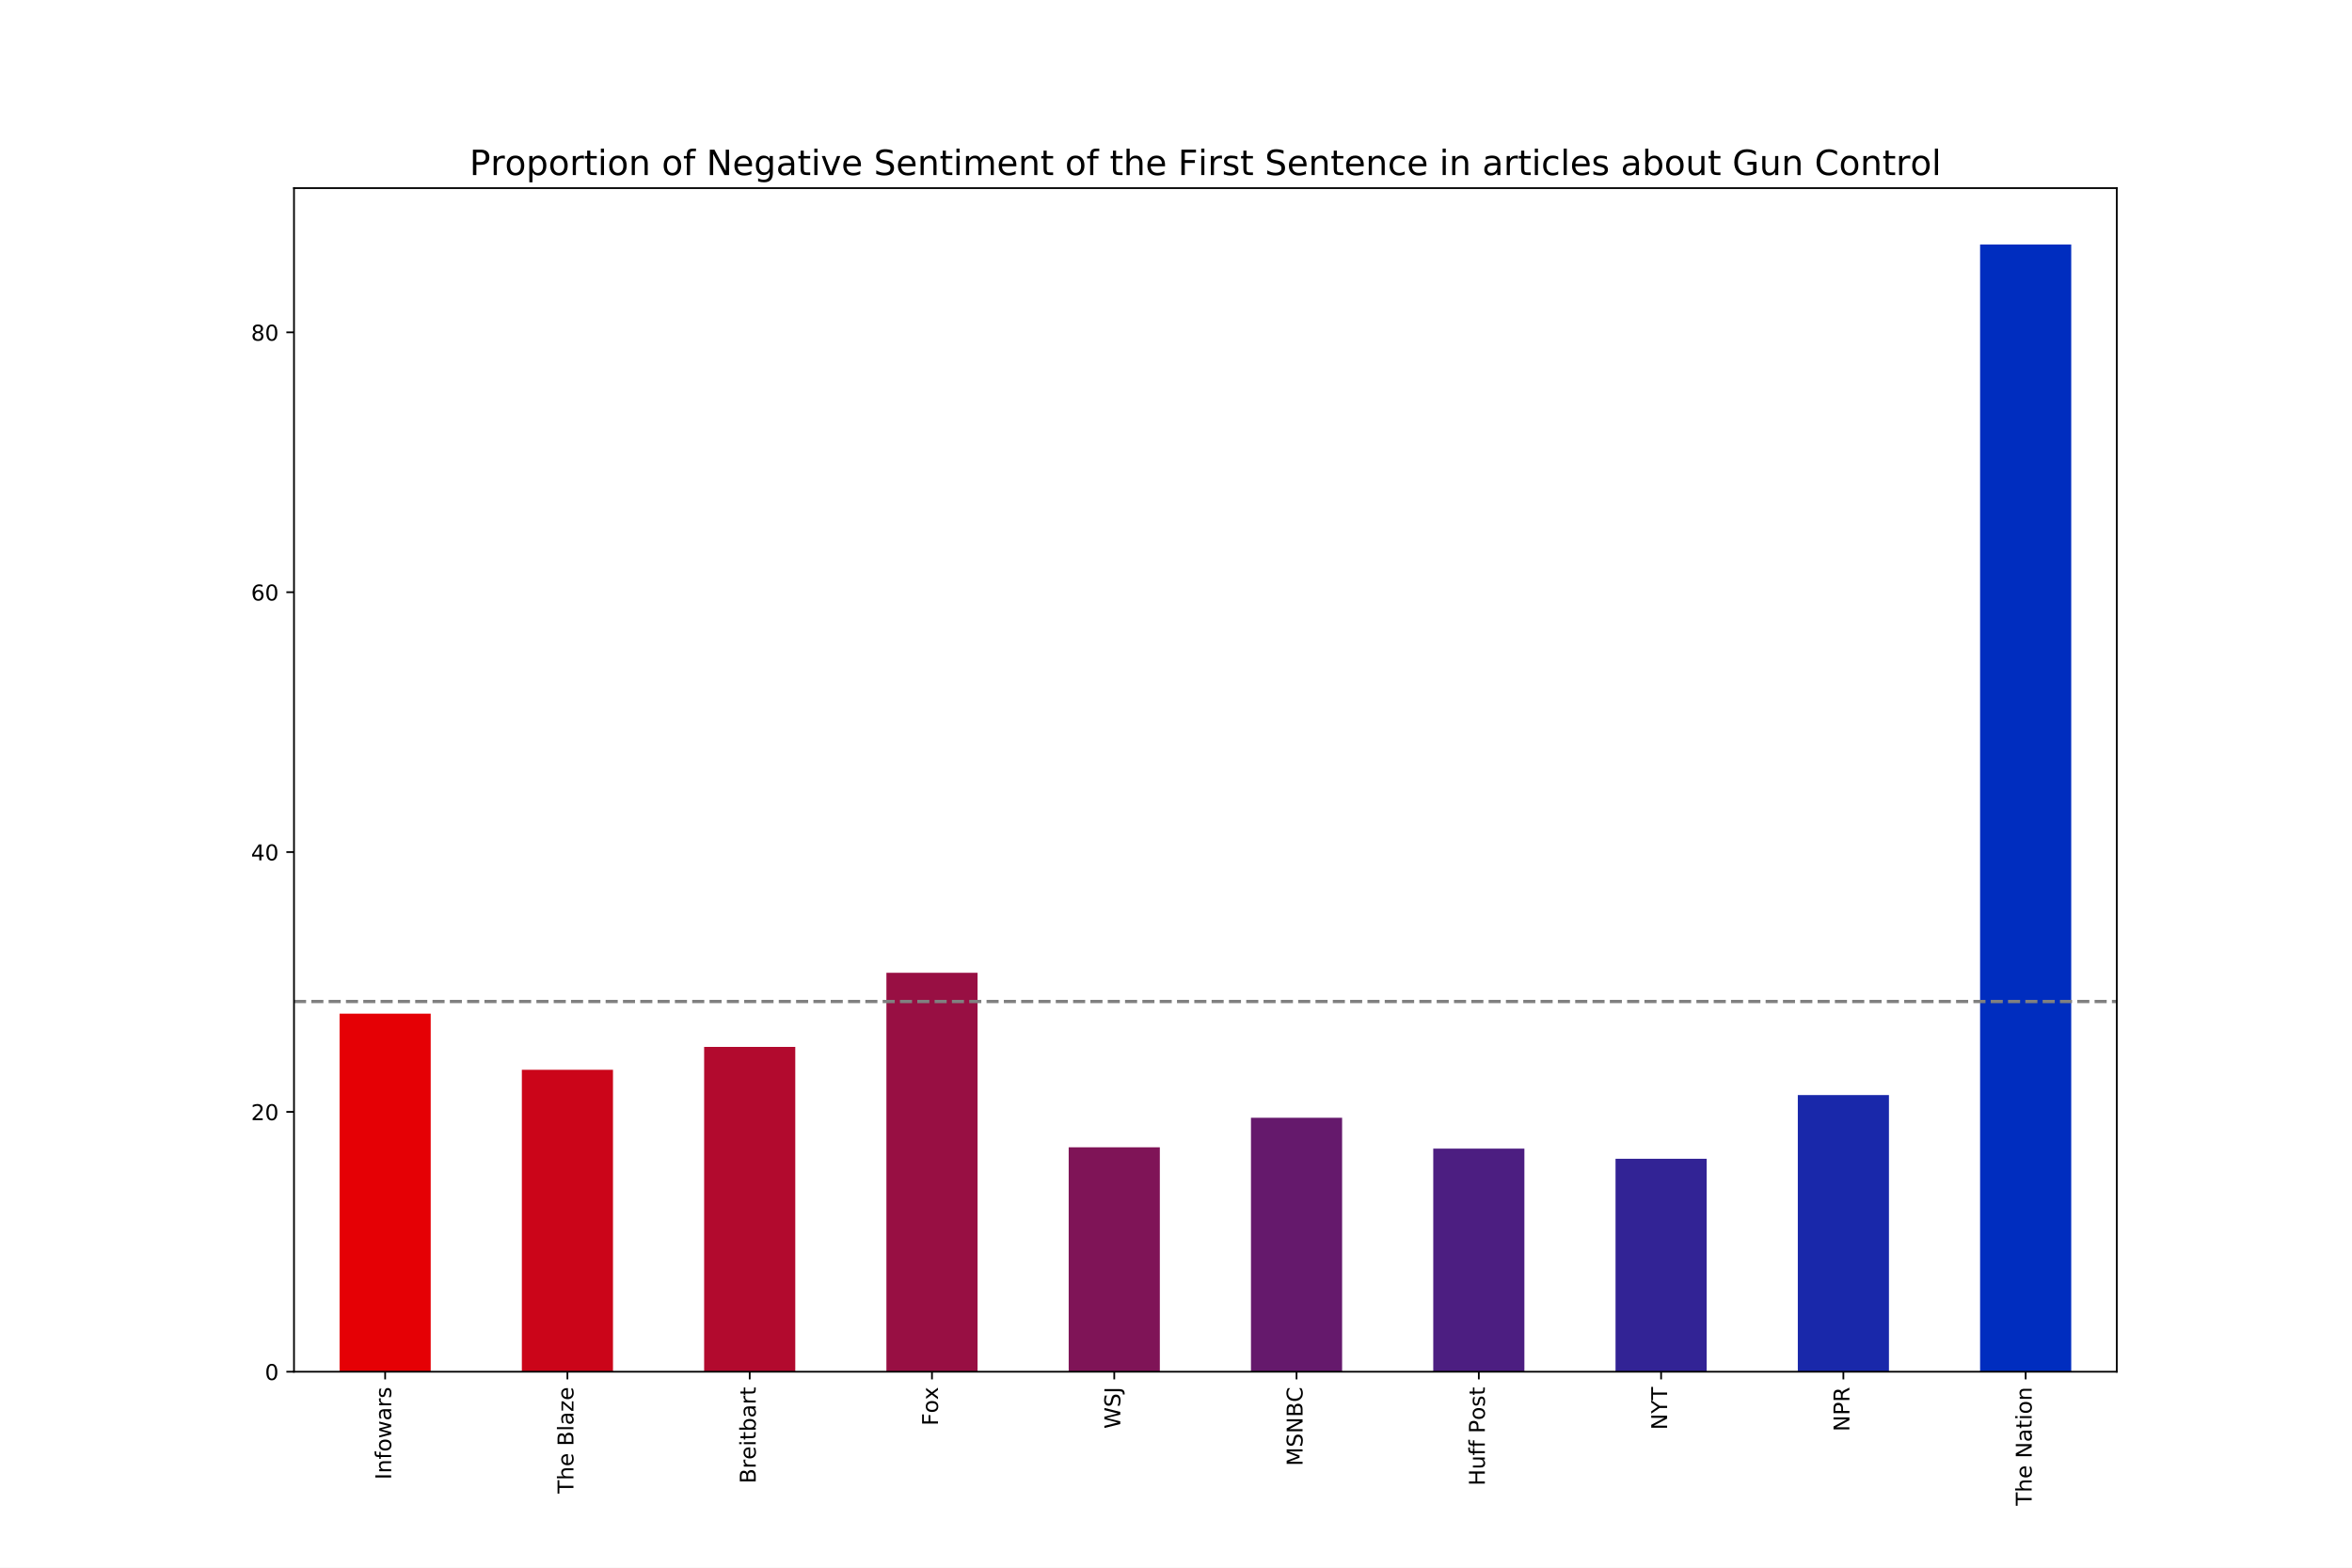
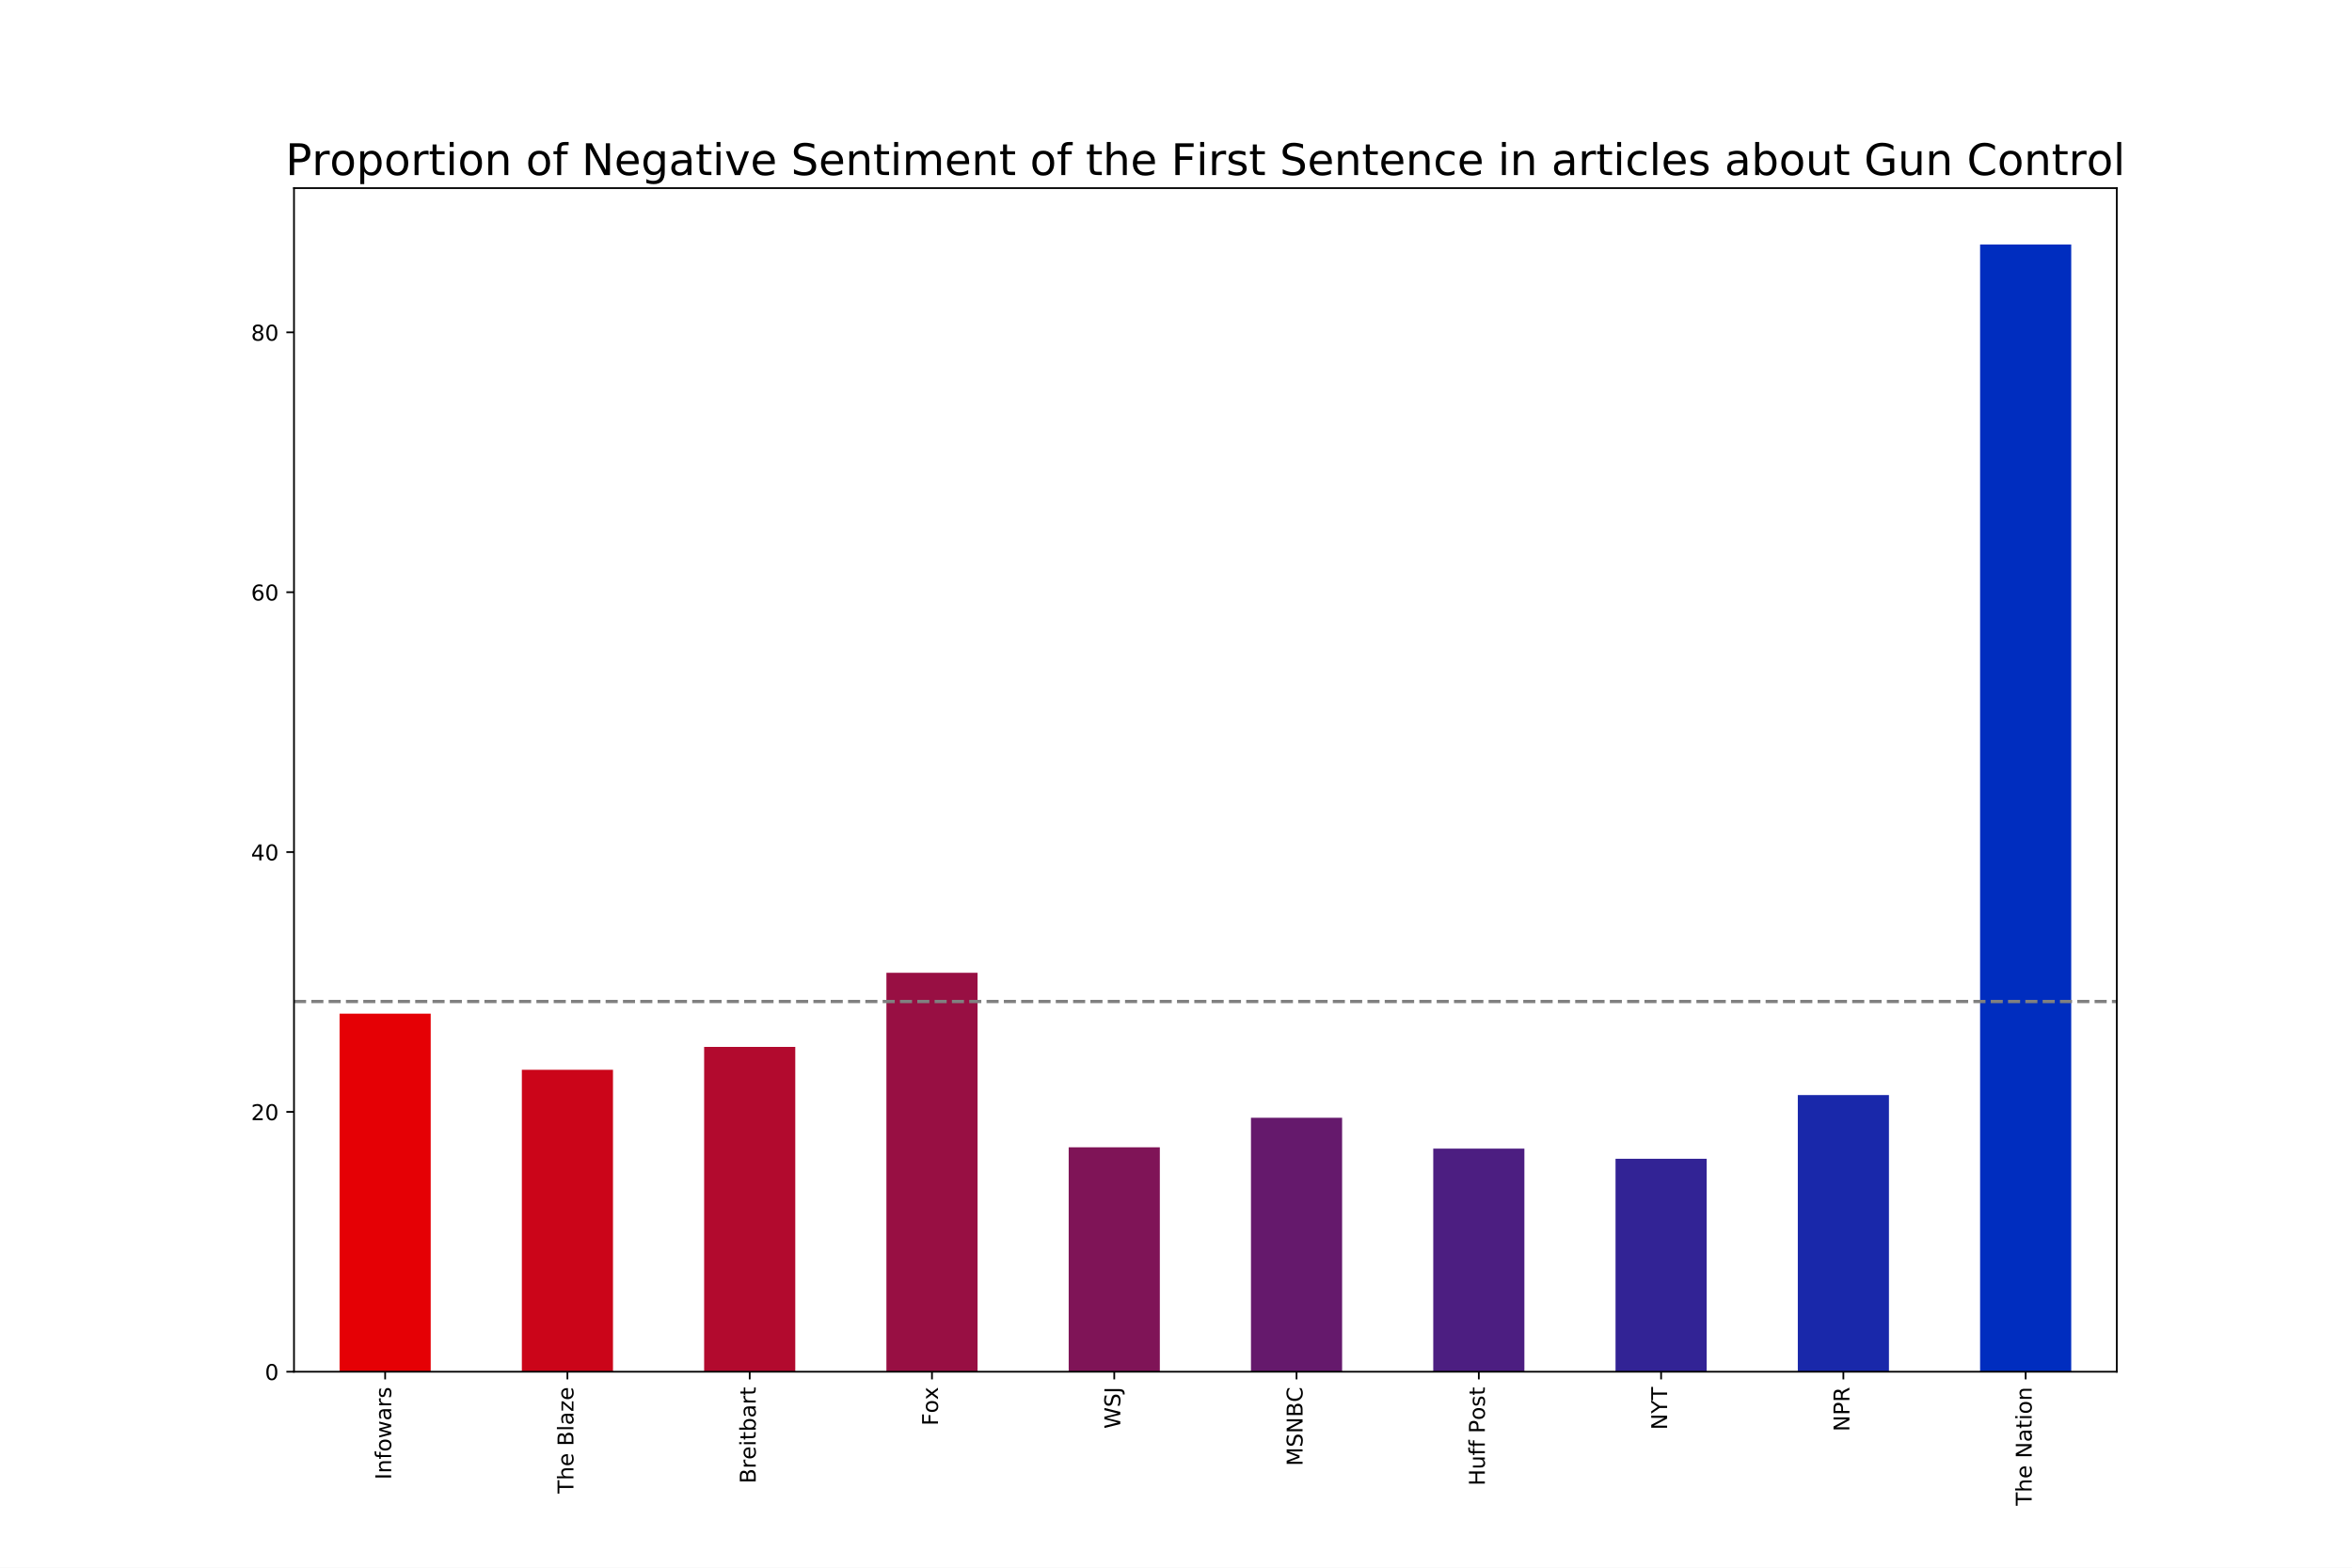
<svg xmlns="http://www.w3.org/2000/svg" xmlns:xlink="http://www.w3.org/1999/xlink" height="720pt" version="1.1" viewBox="0 0 1080 720" width="1080pt">
  <defs>
    <style type="text/css">
*{stroke-linecap:butt;stroke-linejoin:round;}
  </style>
  </defs>
  <g id="figure_1">
    <g id="patch_1">
      <path d="M 0 720  L 1080 720  L 1080 0  L 0 0  z " style="fill:#ffffff;" />
    </g>
    <g id="axes_1">
      <g id="patch_2">
        <path d="M 135 630  L 972 630  L 972 86.4  L 135 86.4  z " style="fill:#ffffff;" />
      </g>
      <g id="patch_3">
-         <path clip-path="url(#p4a721b594e)" d="M 155.925 630  L 197.775 630  L 197.775 465.559  L 155.925 465.559  z " style="fill:#e50005;" />
+         <path clip-path="url(#pe9e8f512bb)" d="M 155.925 630  L 197.775 630  L 197.775 465.559  L 155.925 465.559  z " style="fill:#e50005;" />
      </g>
      <g id="patch_4">
-         <path clip-path="url(#p4a721b594e)" d="M 239.625 630  L 281.475 630  L 281.475 491.333  L 239.625 491.333  z " style="fill:#cb0519;" />
+         <path clip-path="url(#pe9e8f512bb)" d="M 239.625 630  L 281.475 630  L 281.475 491.333  L 239.625 491.333  z " style="fill:#cb0519;" />
      </g>
      <g id="patch_5">
-         <path clip-path="url(#p4a721b594e)" d="M 323.325 630  L 365.175 630  L 365.175 480.828  L 323.325 480.828  z " style="fill:#b20a2e;" />
+         <path clip-path="url(#pe9e8f512bb)" d="M 323.325 630  L 365.175 630  L 365.175 480.828  L 323.325 480.828  z " style="fill:#b20a2e;" />
      </g>
      <g id="patch_6">
-         <path clip-path="url(#p4a721b594e)" d="M 407.025 630  L 448.875 630  L 448.875 446.765  L 407.025 446.765  z " style="fill:#980f43;" />
+         <path clip-path="url(#pe9e8f512bb)" d="M 407.025 630  L 448.875 630  L 448.875 446.765  L 407.025 446.765  z " style="fill:#980f43;" />
      </g>
      <g id="patch_7">
-         <path clip-path="url(#p4a721b594e)" d="M 490.725 630  L 532.575 630  L 532.575 526.936  L 490.725 526.936  z " style="fill:#7f1457;" />
+         <path clip-path="url(#pe9e8f512bb)" d="M 490.725 630  L 532.575 630  L 532.575 526.936  L 490.725 526.936  z " style="fill:#7f1457;" />
      </g>
      <g id="patch_8">
-         <path clip-path="url(#p4a721b594e)" d="M 574.425 630  L 616.275 630  L 616.275 513.354  L 574.425 513.354  z " style="fill:#65196c;" />
+         <path clip-path="url(#pe9e8f512bb)" d="M 574.425 630  L 616.275 630  L 616.275 513.354  L 574.425 513.354  z " style="fill:#65196c;" />
      </g>
      <g id="patch_9">
-         <path clip-path="url(#p4a721b594e)" d="M 658.125 630  L 699.975 630  L 699.975 527.538  L 658.125 527.538  z " style="fill:#4c1e81;" />
+         <path clip-path="url(#pe9e8f512bb)" d="M 658.125 630  L 699.975 630  L 699.975 527.538  L 658.125 527.538  z " style="fill:#4c1e81;" />
      </g>
      <g id="patch_10">
-         <path clip-path="url(#p4a721b594e)" d="M 741.825 630  L 783.675 630  L 783.675 532.182  L 741.825 532.182  z " style="fill:#322395;" />
+         <path clip-path="url(#pe9e8f512bb)" d="M 741.825 630  L 783.675 630  L 783.675 532.182  L 741.825 532.182  z " style="fill:#322395;" />
      </g>
      <g id="patch_11">
-         <path clip-path="url(#p4a721b594e)" d="M 825.525 630  L 867.375 630  L 867.375 502.928  L 825.525 502.928  z " style="fill:#1928aa;" />
+         <path clip-path="url(#pe9e8f512bb)" d="M 825.525 630  L 867.375 630  L 867.375 502.928  L 825.525 502.928  z " style="fill:#1928aa;" />
      </g>
      <g id="patch_12">
-         <path clip-path="url(#p4a721b594e)" d="M 909.225 630  L 951.075 630  L 951.075 112.286  L 909.225 112.286  z " style="fill:#002dbf;" />
+         <path clip-path="url(#pe9e8f512bb)" d="M 909.225 630  L 951.075 630  L 951.075 112.286  L 909.225 112.286  z " style="fill:#002dbf;" />
      </g>
      <g id="matplotlib.axis_1">
        <g id="xtick_1">
          <g id="line2d_1">
            <defs>
-               <path d="M 0 0  L 0 3.5  " id="mbe5a200a8f" style="stroke:#000000;stroke-width:0.8;" />
-             </defs>
-             <g>
-               <use style="stroke:#000000;stroke-width:0.8;" x="176.85" xlink:href="#mbe5a200a8f" y="630" />
+               <path d="M 0 0  L 0 3.5  " id="m98efbb19a2" style="stroke:#000000;stroke-width:0.8;" />
+             </defs>
+             <g>
+               <use style="stroke:#000000;stroke-width:0.8;" x="176.85" xlink:href="#m98efbb19a2" y="630" />
            </g>
          </g>
          <g id="text_1">
            <defs>
              <path d="M 9.812 72.906  L 19.672 72.906  L 19.672 0  L 9.812 0  z " id="DejaVuSans-49" />
              <path d="M 54.891 33.016  L 54.891 0  L 45.906 0  L 45.906 32.719  Q 45.906 40.484 42.875 44.328  Q 39.844 48.188 33.797 48.188  Q 26.516 48.188 22.312 43.547  Q 18.109 38.922 18.109 30.906  L 18.109 0  L 9.078 0  L 9.078 54.688  L 18.109 54.688  L 18.109 46.188  Q 21.344 51.125 25.703 53.562  Q 30.078 56 35.797 56  Q 45.219 56 50.047 50.172  Q 54.891 44.344 54.891 33.016  z " id="DejaVuSans-6e" />
              <path d="M 37.109 75.984  L 37.109 68.5  L 28.516 68.5  Q 23.688 68.5 21.797 66.547  Q 19.922 64.594 19.922 59.516  L 19.922 54.688  L 34.719 54.688  L 34.719 47.703  L 19.922 47.703  L 19.922 0  L 10.891 0  L 10.891 47.703  L 2.297 47.703  L 2.297 54.688  L 10.891 54.688  L 10.891 58.5  Q 10.891 67.625 15.141 71.797  Q 19.391 75.984 28.609 75.984  z " id="DejaVuSans-66" />
              <path d="M 30.609 48.391  Q 23.391 48.391 19.188 42.75  Q 14.984 37.109 14.984 27.297  Q 14.984 17.484 19.156 11.844  Q 23.344 6.203 30.609 6.203  Q 37.797 6.203 41.984 11.859  Q 46.188 17.531 46.188 27.297  Q 46.188 37.016 41.984 42.703  Q 37.797 48.391 30.609 48.391  z M 30.609 56  Q 42.328 56 49.016 48.375  Q 55.719 40.766 55.719 27.297  Q 55.719 13.875 49.016 6.219  Q 42.328 -1.422 30.609 -1.422  Q 18.844 -1.422 12.172 6.219  Q 5.516 13.875 5.516 27.297  Q 5.516 40.766 12.172 48.375  Q 18.844 56 30.609 56  z " id="DejaVuSans-6f" />
              <path d="M 4.203 54.688  L 13.188 54.688  L 24.422 12.016  L 35.594 54.688  L 46.188 54.688  L 57.422 12.016  L 68.609 54.688  L 77.594 54.688  L 63.281 0  L 52.688 0  L 40.922 44.828  L 29.109 0  L 18.5 0  z " id="DejaVuSans-77" />
              <path d="M 34.281 27.484  Q 23.391 27.484 19.188 25  Q 14.984 22.516 14.984 16.5  Q 14.984 11.719 18.141 8.906  Q 21.297 6.109 26.703 6.109  Q 34.188 6.109 38.703 11.406  Q 43.219 16.703 43.219 25.484  L 43.219 27.484  z M 52.203 31.203  L 52.203 0  L 43.219 0  L 43.219 8.297  Q 40.141 3.328 35.547 0.953  Q 30.953 -1.422 24.312 -1.422  Q 15.922 -1.422 10.953 3.297  Q 6 8.016 6 15.922  Q 6 25.141 12.172 29.828  Q 18.359 34.516 30.609 34.516  L 43.219 34.516  L 43.219 35.406  Q 43.219 41.609 39.141 45  Q 35.062 48.391 27.688 48.391  Q 23 48.391 18.547 47.266  Q 14.109 46.141 10.016 43.891  L 10.016 52.203  Q 14.938 54.109 19.578 55.047  Q 24.219 56 28.609 56  Q 40.484 56 46.344 49.844  Q 52.203 43.703 52.203 31.203  z " id="DejaVuSans-61" />
              <path d="M 41.109 46.297  Q 39.594 47.172 37.812 47.578  Q 36.031 48 33.891 48  Q 26.266 48 22.188 43.047  Q 18.109 38.094 18.109 28.812  L 18.109 0  L 9.078 0  L 9.078 54.688  L 18.109 54.688  L 18.109 46.188  Q 20.953 51.172 25.484 53.578  Q 30.031 56 36.531 56  Q 37.453 56 38.578 55.875  Q 39.703 55.766 41.062 55.516  z " id="DejaVuSans-72" />
              <path d="M 44.281 53.078  L 44.281 44.578  Q 40.484 46.531 36.375 47.5  Q 32.281 48.484 27.875 48.484  Q 21.188 48.484 17.844 46.438  Q 14.5 44.391 14.5 40.281  Q 14.5 37.156 16.891 35.375  Q 19.281 33.594 26.516 31.984  L 29.594 31.297  Q 39.156 29.25 43.188 25.516  Q 47.219 21.781 47.219 15.094  Q 47.219 7.469 41.188 3.016  Q 35.156 -1.422 24.609 -1.422  Q 20.219 -1.422 15.453 -0.562  Q 10.688 0.297 5.422 2  L 5.422 11.281  Q 10.406 8.688 15.234 7.391  Q 20.062 6.109 24.812 6.109  Q 31.156 6.109 34.562 8.281  Q 37.984 10.453 37.984 14.406  Q 37.984 18.062 35.516 20.016  Q 33.062 21.969 24.703 23.781  L 21.578 24.516  Q 13.234 26.266 9.516 29.906  Q 5.812 33.547 5.812 39.891  Q 5.812 47.609 11.281 51.797  Q 16.75 56 26.812 56  Q 31.781 56 36.172 55.266  Q 40.578 54.547 44.281 53.078  z " id="DejaVuSans-73" />
            </defs>
            <g transform="translate(179.6094 679.5531)rotate(-90)scale(0.1 -0.1)">
              <use xlink:href="#DejaVuSans-49" />
              <use x="29.492" xlink:href="#DejaVuSans-6e" />
              <use x="92.871" xlink:href="#DejaVuSans-66" />
              <use x="128.076" xlink:href="#DejaVuSans-6f" />
              <use x="189.258" xlink:href="#DejaVuSans-77" />
              <use x="271.045" xlink:href="#DejaVuSans-61" />
              <use x="332.324" xlink:href="#DejaVuSans-72" />
              <use x="373.438" xlink:href="#DejaVuSans-73" />
            </g>
          </g>
        </g>
        <g id="xtick_2">
          <g id="line2d_2">
            <g>
-               <use style="stroke:#000000;stroke-width:0.8;" x="260.55" xlink:href="#mbe5a200a8f" y="630" />
+               <use style="stroke:#000000;stroke-width:0.8;" x="260.55" xlink:href="#m98efbb19a2" y="630" />
            </g>
          </g>
          <g id="text_2">
            <defs>
              <path d="M -0.297 72.906  L 61.375 72.906  L 61.375 64.594  L 35.5 64.594  L 35.5 0  L 25.594 0  L 25.594 64.594  L -0.297 64.594  z " id="DejaVuSans-54" />
              <path d="M 54.891 33.016  L 54.891 0  L 45.906 0  L 45.906 32.719  Q 45.906 40.484 42.875 44.328  Q 39.844 48.188 33.797 48.188  Q 26.516 48.188 22.312 43.547  Q 18.109 38.922 18.109 30.906  L 18.109 0  L 9.078 0  L 9.078 75.984  L 18.109 75.984  L 18.109 46.188  Q 21.344 51.125 25.703 53.562  Q 30.078 56 35.797 56  Q 45.219 56 50.047 50.172  Q 54.891 44.344 54.891 33.016  z " id="DejaVuSans-68" />
              <path d="M 56.203 29.594  L 56.203 25.203  L 14.891 25.203  Q 15.484 15.922 20.484 11.062  Q 25.484 6.203 34.422 6.203  Q 39.594 6.203 44.453 7.469  Q 49.312 8.734 54.109 11.281  L 54.109 2.781  Q 49.266 0.734 44.188 -0.344  Q 39.109 -1.422 33.891 -1.422  Q 20.797 -1.422 13.156 6.188  Q 5.516 13.812 5.516 26.812  Q 5.516 40.234 12.766 48.109  Q 20.016 56 32.328 56  Q 43.359 56 49.781 48.891  Q 56.203 41.797 56.203 29.594  z M 47.219 32.234  Q 47.125 39.594 43.094 43.984  Q 39.062 48.391 32.422 48.391  Q 24.906 48.391 20.391 44.141  Q 15.875 39.891 15.188 32.172  z " id="DejaVuSans-65" />
              <path id="DejaVuSans-20" />
              <path d="M 19.672 34.812  L 19.672 8.109  L 35.5 8.109  Q 43.453 8.109 47.281 11.406  Q 51.125 14.703 51.125 21.484  Q 51.125 28.328 47.281 31.562  Q 43.453 34.812 35.5 34.812  z M 19.672 64.797  L 19.672 42.828  L 34.281 42.828  Q 41.5 42.828 45.031 45.531  Q 48.578 48.25 48.578 53.812  Q 48.578 59.328 45.031 62.062  Q 41.5 64.797 34.281 64.797  z M 9.812 72.906  L 35.016 72.906  Q 46.297 72.906 52.391 68.219  Q 58.5 63.531 58.5 54.891  Q 58.5 48.188 55.375 44.234  Q 52.25 40.281 46.188 39.312  Q 53.469 37.75 57.5 32.781  Q 61.531 27.828 61.531 20.406  Q 61.531 10.641 54.891 5.312  Q 48.25 0 35.984 0  L 9.812 0  z " id="DejaVuSans-42" />
              <path d="M 9.422 75.984  L 18.406 75.984  L 18.406 0  L 9.422 0  z " id="DejaVuSans-6c" />
              <path d="M 5.516 54.688  L 48.188 54.688  L 48.188 46.484  L 14.406 7.172  L 48.188 7.172  L 48.188 0  L 4.297 0  L 4.297 8.203  L 38.094 47.516  L 5.516 47.516  z " id="DejaVuSans-7a" />
            </defs>
            <g transform="translate(263.3094 685.9453)rotate(-90)scale(0.1 -0.1)">
              <use xlink:href="#DejaVuSans-54" />
              <use x="61.084" xlink:href="#DejaVuSans-68" />
              <use x="124.463" xlink:href="#DejaVuSans-65" />
              <use x="185.986" xlink:href="#DejaVuSans-20" />
              <use x="217.773" xlink:href="#DejaVuSans-42" />
              <use x="286.377" xlink:href="#DejaVuSans-6c" />
              <use x="314.16" xlink:href="#DejaVuSans-61" />
              <use x="375.439" xlink:href="#DejaVuSans-7a" />
              <use x="427.93" xlink:href="#DejaVuSans-65" />
            </g>
          </g>
        </g>
        <g id="xtick_3">
          <g id="line2d_3">
            <g>
-               <use style="stroke:#000000;stroke-width:0.8;" x="344.25" xlink:href="#mbe5a200a8f" y="630" />
+               <use style="stroke:#000000;stroke-width:0.8;" x="344.25" xlink:href="#m98efbb19a2" y="630" />
            </g>
          </g>
          <g id="text_3">
            <defs>
              <path d="M 9.422 54.688  L 18.406 54.688  L 18.406 0  L 9.422 0  z M 9.422 75.984  L 18.406 75.984  L 18.406 64.594  L 9.422 64.594  z " id="DejaVuSans-69" />
              <path d="M 18.312 70.219  L 18.312 54.688  L 36.812 54.688  L 36.812 47.703  L 18.312 47.703  L 18.312 18.016  Q 18.312 11.328 20.141 9.422  Q 21.969 7.516 27.594 7.516  L 36.812 7.516  L 36.812 0  L 27.594 0  Q 17.188 0 13.234 3.875  Q 9.281 7.766 9.281 18.016  L 9.281 47.703  L 2.688 47.703  L 2.688 54.688  L 9.281 54.688  L 9.281 70.219  z " id="DejaVuSans-74" />
              <path d="M 48.688 27.297  Q 48.688 37.203 44.609 42.844  Q 40.531 48.484 33.406 48.484  Q 26.266 48.484 22.188 42.844  Q 18.109 37.203 18.109 27.297  Q 18.109 17.391 22.188 11.75  Q 26.266 6.109 33.406 6.109  Q 40.531 6.109 44.609 11.75  Q 48.688 17.391 48.688 27.297  z M 18.109 46.391  Q 20.953 51.266 25.266 53.625  Q 29.594 56 35.594 56  Q 45.562 56 51.781 48.094  Q 58.016 40.188 58.016 27.297  Q 58.016 14.406 51.781 6.484  Q 45.562 -1.422 35.594 -1.422  Q 29.594 -1.422 25.266 0.953  Q 20.953 3.328 18.109 8.203  L 18.109 0  L 9.078 0  L 9.078 75.984  L 18.109 75.984  z " id="DejaVuSans-62" />
            </defs>
            <g transform="translate(347.0094 681.3281)rotate(-90)scale(0.1 -0.1)">
              <use xlink:href="#DejaVuSans-42" />
              <use x="68.604" xlink:href="#DejaVuSans-72" />
              <use x="109.686" xlink:href="#DejaVuSans-65" />
              <use x="171.209" xlink:href="#DejaVuSans-69" />
              <use x="198.992" xlink:href="#DejaVuSans-74" />
              <use x="238.201" xlink:href="#DejaVuSans-62" />
              <use x="301.678" xlink:href="#DejaVuSans-61" />
              <use x="362.957" xlink:href="#DejaVuSans-72" />
              <use x="404.07" xlink:href="#DejaVuSans-74" />
            </g>
          </g>
        </g>
        <g id="xtick_4">
          <g id="line2d_4">
            <g>
-               <use style="stroke:#000000;stroke-width:0.8;" x="427.95" xlink:href="#mbe5a200a8f" y="630" />
+               <use style="stroke:#000000;stroke-width:0.8;" x="427.95" xlink:href="#m98efbb19a2" y="630" />
            </g>
          </g>
          <g id="text_4">
            <defs>
              <path d="M 9.812 72.906  L 51.703 72.906  L 51.703 64.594  L 19.672 64.594  L 19.672 43.109  L 48.578 43.109  L 48.578 34.812  L 19.672 34.812  L 19.672 0  L 9.812 0  z " id="DejaVuSans-46" />
              <path d="M 54.891 54.688  L 35.109 28.078  L 55.906 0  L 45.312 0  L 29.391 21.484  L 13.484 0  L 2.875 0  L 24.125 28.609  L 4.688 54.688  L 15.281 54.688  L 29.781 35.203  L 44.281 54.688  z " id="DejaVuSans-78" />
            </defs>
            <g transform="translate(430.7094 654.7797)rotate(-90)scale(0.1 -0.1)">
              <use xlink:href="#DejaVuSans-46" />
              <use x="57.473" xlink:href="#DejaVuSans-6f" />
              <use x="118.607" xlink:href="#DejaVuSans-78" />
            </g>
          </g>
        </g>
        <g id="xtick_5">
          <g id="line2d_5">
            <g>
-               <use style="stroke:#000000;stroke-width:0.8;" x="511.65" xlink:href="#mbe5a200a8f" y="630" />
+               <use style="stroke:#000000;stroke-width:0.8;" x="511.65" xlink:href="#m98efbb19a2" y="630" />
            </g>
          </g>
          <g id="text_5">
            <defs>
              <path d="M 3.328 72.906  L 13.281 72.906  L 28.609 11.281  L 43.891 72.906  L 54.984 72.906  L 70.312 11.281  L 85.594 72.906  L 95.609 72.906  L 77.297 0  L 64.891 0  L 49.516 63.281  L 33.984 0  L 21.578 0  z " id="DejaVuSans-57" />
              <path d="M 53.516 70.516  L 53.516 60.891  Q 47.906 63.578 42.922 64.891  Q 37.938 66.219 33.297 66.219  Q 25.25 66.219 20.875 63.094  Q 16.5 59.969 16.5 54.203  Q 16.5 49.359 19.406 46.891  Q 22.312 44.438 30.422 42.922  L 36.375 41.703  Q 47.406 39.594 52.656 34.297  Q 57.906 29 57.906 20.125  Q 57.906 9.516 50.797 4.047  Q 43.703 -1.422 29.984 -1.422  Q 24.812 -1.422 18.969 -0.25  Q 13.141 0.922 6.891 3.219  L 6.891 13.375  Q 12.891 10.016 18.656 8.297  Q 24.422 6.594 29.984 6.594  Q 38.422 6.594 43.016 9.906  Q 47.609 13.234 47.609 19.391  Q 47.609 24.75 44.312 27.781  Q 41.016 30.812 33.5 32.328  L 27.484 33.5  Q 16.453 35.688 11.516 40.375  Q 6.594 45.062 6.594 53.422  Q 6.594 63.094 13.406 68.656  Q 20.219 74.219 32.172 74.219  Q 37.312 74.219 42.625 73.281  Q 47.953 72.359 53.516 70.516  z " id="DejaVuSans-53" />
              <path d="M 9.812 72.906  L 19.672 72.906  L 19.672 5.078  Q 19.672 -8.109 14.672 -14.062  Q 9.672 -20.016 -1.422 -20.016  L -5.172 -20.016  L -5.172 -11.719  L -2.094 -11.719  Q 4.438 -11.719 7.125 -8.047  Q 9.812 -4.391 9.812 5.078  z " id="DejaVuSans-4a" />
            </defs>
            <g transform="translate(514.4094 656.1859)rotate(-90)scale(0.1 -0.1)">
              <use xlink:href="#DejaVuSans-57" />
              <use x="98.877" xlink:href="#DejaVuSans-53" />
              <use x="162.354" xlink:href="#DejaVuSans-4a" />
            </g>
          </g>
        </g>
        <g id="xtick_6">
          <g id="line2d_6">
            <g>
-               <use style="stroke:#000000;stroke-width:0.8;" x="595.35" xlink:href="#mbe5a200a8f" y="630" />
+               <use style="stroke:#000000;stroke-width:0.8;" x="595.35" xlink:href="#m98efbb19a2" y="630" />
            </g>
          </g>
          <g id="text_6">
            <defs>
              <path d="M 9.812 72.906  L 24.516 72.906  L 43.109 23.297  L 61.812 72.906  L 76.516 72.906  L 76.516 0  L 66.891 0  L 66.891 64.016  L 48.094 14.016  L 38.188 14.016  L 19.391 64.016  L 19.391 0  L 9.812 0  z " id="DejaVuSans-4d" />
              <path d="M 9.812 72.906  L 23.094 72.906  L 55.422 11.922  L 55.422 72.906  L 64.984 72.906  L 64.984 0  L 51.703 0  L 19.391 60.984  L 19.391 0  L 9.812 0  z " id="DejaVuSans-4e" />
              <path d="M 64.406 67.281  L 64.406 56.891  Q 59.422 61.531 53.781 63.812  Q 48.141 66.109 41.797 66.109  Q 29.297 66.109 22.656 58.469  Q 16.016 50.828 16.016 36.375  Q 16.016 21.969 22.656 14.328  Q 29.297 6.688 41.797 6.688  Q 48.141 6.688 53.781 8.984  Q 59.422 11.281 64.406 15.922  L 64.406 5.609  Q 59.234 2.094 53.438 0.328  Q 47.656 -1.422 41.219 -1.422  Q 24.656 -1.422 15.125 8.703  Q 5.609 18.844 5.609 36.375  Q 5.609 53.953 15.125 64.078  Q 24.656 74.219 41.219 74.219  Q 47.75 74.219 53.531 72.484  Q 59.328 70.75 64.406 67.281  z " id="DejaVuSans-43" />
            </defs>
            <g transform="translate(598.1094 673.3)rotate(-90)scale(0.1 -0.1)">
              <use xlink:href="#DejaVuSans-4d" />
              <use x="86.279" xlink:href="#DejaVuSans-53" />
              <use x="149.756" xlink:href="#DejaVuSans-4e" />
              <use x="224.561" xlink:href="#DejaVuSans-42" />
              <use x="293.148" xlink:href="#DejaVuSans-43" />
            </g>
          </g>
        </g>
        <g id="xtick_7">
          <g id="line2d_7">
            <g>
-               <use style="stroke:#000000;stroke-width:0.8;" x="679.05" xlink:href="#mbe5a200a8f" y="630" />
+               <use style="stroke:#000000;stroke-width:0.8;" x="679.05" xlink:href="#m98efbb19a2" y="630" />
            </g>
          </g>
          <g id="text_7">
            <defs>
              <path d="M 9.812 72.906  L 19.672 72.906  L 19.672 43.016  L 55.516 43.016  L 55.516 72.906  L 65.375 72.906  L 65.375 0  L 55.516 0  L 55.516 34.719  L 19.672 34.719  L 19.672 0  L 9.812 0  z " id="DejaVuSans-48" />
              <path d="M 8.5 21.578  L 8.5 54.688  L 17.484 54.688  L 17.484 21.922  Q 17.484 14.156 20.5 10.266  Q 23.531 6.391 29.594 6.391  Q 36.859 6.391 41.078 11.031  Q 45.312 15.672 45.312 23.688  L 45.312 54.688  L 54.297 54.688  L 54.297 0  L 45.312 0  L 45.312 8.406  Q 42.047 3.422 37.719 1  Q 33.406 -1.422 27.688 -1.422  Q 18.266 -1.422 13.375 4.438  Q 8.5 10.297 8.5 21.578  z M 31.109 56  z " id="DejaVuSans-75" />
              <path d="M 19.672 64.797  L 19.672 37.406  L 32.078 37.406  Q 38.969 37.406 42.719 40.969  Q 46.484 44.531 46.484 51.125  Q 46.484 57.672 42.719 61.234  Q 38.969 64.797 32.078 64.797  z M 9.812 72.906  L 32.078 72.906  Q 44.344 72.906 50.609 67.359  Q 56.891 61.812 56.891 51.125  Q 56.891 40.328 50.609 34.812  Q 44.344 29.297 32.078 29.297  L 19.672 29.297  L 19.672 0  L 9.812 0  z " id="DejaVuSans-50" />
            </defs>
            <g transform="translate(681.8094 682.35)rotate(-90)scale(0.1 -0.1)">
              <use xlink:href="#DejaVuSans-48" />
              <use x="75.195" xlink:href="#DejaVuSans-75" />
              <use x="138.574" xlink:href="#DejaVuSans-66" />
              <use x="173.779" xlink:href="#DejaVuSans-66" />
              <use x="208.984" xlink:href="#DejaVuSans-20" />
              <use x="240.771" xlink:href="#DejaVuSans-50" />
              <use x="301.027" xlink:href="#DejaVuSans-6f" />
              <use x="362.209" xlink:href="#DejaVuSans-73" />
              <use x="414.309" xlink:href="#DejaVuSans-74" />
            </g>
          </g>
        </g>
        <g id="xtick_8">
          <g id="line2d_8">
            <g>
-               <use style="stroke:#000000;stroke-width:0.8;" x="762.75" xlink:href="#mbe5a200a8f" y="630" />
+               <use style="stroke:#000000;stroke-width:0.8;" x="762.75" xlink:href="#m98efbb19a2" y="630" />
            </g>
          </g>
          <g id="text_8">
            <defs>
              <path d="M -0.203 72.906  L 10.406 72.906  L 30.609 42.922  L 50.688 72.906  L 61.281 72.906  L 35.5 34.719  L 35.5 0  L 25.594 0  L 25.594 34.719  z " id="DejaVuSans-59" />
            </defs>
            <g transform="translate(765.5094 656.6969)rotate(-90)scale(0.1 -0.1)">
              <use xlink:href="#DejaVuSans-4e" />
              <use x="74.805" xlink:href="#DejaVuSans-59" />
              <use x="135.889" xlink:href="#DejaVuSans-54" />
            </g>
          </g>
        </g>
        <g id="xtick_9">
          <g id="line2d_9">
            <g>
-               <use style="stroke:#000000;stroke-width:0.8;" x="846.45" xlink:href="#mbe5a200a8f" y="630" />
+               <use style="stroke:#000000;stroke-width:0.8;" x="846.45" xlink:href="#m98efbb19a2" y="630" />
            </g>
          </g>
          <g id="text_9">
            <defs>
              <path d="M 44.391 34.188  Q 47.562 33.109 50.562 29.594  Q 53.562 26.078 56.594 19.922  L 66.609 0  L 56 0  L 46.688 18.703  Q 43.062 26.031 39.672 28.422  Q 36.281 30.812 30.422 30.812  L 19.672 30.812  L 19.672 0  L 9.812 0  L 9.812 72.906  L 32.078 72.906  Q 44.578 72.906 50.734 67.672  Q 56.891 62.453 56.891 51.906  Q 56.891 45.016 53.688 40.469  Q 50.484 35.938 44.391 34.188  z M 19.672 64.797  L 19.672 38.922  L 32.078 38.922  Q 39.203 38.922 42.844 42.219  Q 46.484 45.516 46.484 51.906  Q 46.484 58.297 42.844 61.547  Q 39.203 64.797 32.078 64.797  z " id="DejaVuSans-52" />
            </defs>
            <g transform="translate(849.2094 657.4594)rotate(-90)scale(0.1 -0.1)">
              <use xlink:href="#DejaVuSans-4e" />
              <use x="74.805" xlink:href="#DejaVuSans-50" />
              <use x="135.107" xlink:href="#DejaVuSans-52" />
            </g>
          </g>
        </g>
        <g id="xtick_10">
          <g id="line2d_10">
            <g>
-               <use style="stroke:#000000;stroke-width:0.8;" x="930.15" xlink:href="#mbe5a200a8f" y="630" />
+               <use style="stroke:#000000;stroke-width:0.8;" x="930.15" xlink:href="#m98efbb19a2" y="630" />
            </g>
          </g>
          <g id="text_10">
            <g transform="translate(932.9094 691.5406)rotate(-90)scale(0.1 -0.1)">
              <use xlink:href="#DejaVuSans-54" />
              <use x="61.084" xlink:href="#DejaVuSans-68" />
              <use x="124.463" xlink:href="#DejaVuSans-65" />
              <use x="185.986" xlink:href="#DejaVuSans-20" />
              <use x="217.773" xlink:href="#DejaVuSans-4e" />
              <use x="292.578" xlink:href="#DejaVuSans-61" />
              <use x="353.857" xlink:href="#DejaVuSans-74" />
              <use x="393.066" xlink:href="#DejaVuSans-69" />
              <use x="420.85" xlink:href="#DejaVuSans-6f" />
              <use x="482.031" xlink:href="#DejaVuSans-6e" />
            </g>
          </g>
        </g>
      </g>
      <g id="matplotlib.axis_2">
        <g id="ytick_1">
          <g id="line2d_11">
            <defs>
-               <path d="M 0 0  L -3.5 0  " id="m8dbc309a8c" style="stroke:#000000;stroke-width:0.8;" />
-             </defs>
-             <g>
-               <use style="stroke:#000000;stroke-width:0.8;" x="135" xlink:href="#m8dbc309a8c" y="630" />
+               <path d="M 0 0  L -3.5 0  " id="m86f47db160" style="stroke:#000000;stroke-width:0.8;" />
+             </defs>
+             <g>
+               <use style="stroke:#000000;stroke-width:0.8;" x="135" xlink:href="#m86f47db160" y="630" />
            </g>
          </g>
          <g id="text_11">
            <defs>
              <path d="M 31.781 66.406  Q 24.172 66.406 20.328 58.906  Q 16.5 51.422 16.5 36.375  Q 16.5 21.391 20.328 13.891  Q 24.172 6.391 31.781 6.391  Q 39.453 6.391 43.281 13.891  Q 47.125 21.391 47.125 36.375  Q 47.125 51.422 43.281 58.906  Q 39.453 66.406 31.781 66.406  z M 31.781 74.219  Q 44.047 74.219 50.516 64.516  Q 56.984 54.828 56.984 36.375  Q 56.984 17.969 50.516 8.266  Q 44.047 -1.422 31.781 -1.422  Q 19.531 -1.422 13.062 8.266  Q 6.594 17.969 6.594 36.375  Q 6.594 54.828 13.062 64.516  Q 19.531 74.219 31.781 74.219  z " id="DejaVuSans-30" />
            </defs>
            <g transform="translate(121.6375 633.7992)scale(0.1 -0.1)">
              <use xlink:href="#DejaVuSans-30" />
            </g>
          </g>
        </g>
        <g id="ytick_2">
          <g id="line2d_12">
            <g>
-               <use style="stroke:#000000;stroke-width:0.8;" x="135" xlink:href="#m8dbc309a8c" y="510.662" />
+               <use style="stroke:#000000;stroke-width:0.8;" x="135" xlink:href="#m86f47db160" y="510.662" />
            </g>
          </g>
          <g id="text_12">
            <defs>
              <path d="M 19.188 8.297  L 53.609 8.297  L 53.609 0  L 7.328 0  L 7.328 8.297  Q 12.938 14.109 22.625 23.891  Q 32.328 33.688 34.812 36.531  Q 39.547 41.844 41.422 45.531  Q 43.312 49.219 43.312 52.781  Q 43.312 58.594 39.234 62.25  Q 35.156 65.922 28.609 65.922  Q 23.969 65.922 18.812 64.312  Q 13.672 62.703 7.812 59.422  L 7.812 69.391  Q 13.766 71.781 18.938 73  Q 24.125 74.219 28.422 74.219  Q 39.75 74.219 46.484 68.547  Q 53.219 62.891 53.219 53.422  Q 53.219 48.922 51.531 44.891  Q 49.859 40.875 45.406 35.406  Q 44.188 33.984 37.641 27.219  Q 31.109 20.453 19.188 8.297  z " id="DejaVuSans-32" />
            </defs>
            <g transform="translate(115.275 514.4617)scale(0.1 -0.1)">
              <use xlink:href="#DejaVuSans-32" />
              <use x="63.623" xlink:href="#DejaVuSans-30" />
            </g>
          </g>
        </g>
        <g id="ytick_3">
          <g id="line2d_13">
            <g>
-               <use style="stroke:#000000;stroke-width:0.8;" x="135" xlink:href="#m8dbc309a8c" y="391.325" />
+               <use style="stroke:#000000;stroke-width:0.8;" x="135" xlink:href="#m86f47db160" y="391.325" />
            </g>
          </g>
          <g id="text_13">
            <defs>
              <path d="M 37.797 64.312  L 12.891 25.391  L 37.797 25.391  z M 35.203 72.906  L 47.609 72.906  L 47.609 25.391  L 58.016 25.391  L 58.016 17.188  L 47.609 17.188  L 47.609 0  L 37.797 0  L 37.797 17.188  L 4.891 17.188  L 4.891 26.703  z " id="DejaVuSans-34" />
            </defs>
            <g transform="translate(115.275 395.1242)scale(0.1 -0.1)">
              <use xlink:href="#DejaVuSans-34" />
              <use x="63.623" xlink:href="#DejaVuSans-30" />
            </g>
          </g>
        </g>
        <g id="ytick_4">
          <g id="line2d_14">
            <g>
-               <use style="stroke:#000000;stroke-width:0.8;" x="135" xlink:href="#m8dbc309a8c" y="271.987" />
+               <use style="stroke:#000000;stroke-width:0.8;" x="135" xlink:href="#m86f47db160" y="271.987" />
            </g>
          </g>
          <g id="text_14">
            <defs>
              <path d="M 33.016 40.375  Q 26.375 40.375 22.484 35.828  Q 18.609 31.297 18.609 23.391  Q 18.609 15.531 22.484 10.953  Q 26.375 6.391 33.016 6.391  Q 39.656 6.391 43.531 10.953  Q 47.406 15.531 47.406 23.391  Q 47.406 31.297 43.531 35.828  Q 39.656 40.375 33.016 40.375  z M 52.594 71.297  L 52.594 62.312  Q 48.875 64.062 45.094 64.984  Q 41.312 65.922 37.594 65.922  Q 27.828 65.922 22.672 59.328  Q 17.531 52.734 16.797 39.406  Q 19.672 43.656 24.016 45.922  Q 28.375 48.188 33.594 48.188  Q 44.578 48.188 50.953 41.516  Q 57.328 34.859 57.328 23.391  Q 57.328 12.156 50.688 5.359  Q 44.047 -1.422 33.016 -1.422  Q 20.359 -1.422 13.672 8.266  Q 6.984 17.969 6.984 36.375  Q 6.984 53.656 15.188 63.938  Q 23.391 74.219 37.203 74.219  Q 40.922 74.219 44.703 73.484  Q 48.484 72.75 52.594 71.297  z " id="DejaVuSans-36" />
            </defs>
            <g transform="translate(115.275 275.7866)scale(0.1 -0.1)">
              <use xlink:href="#DejaVuSans-36" />
              <use x="63.623" xlink:href="#DejaVuSans-30" />
            </g>
          </g>
        </g>
        <g id="ytick_5">
          <g id="line2d_15">
            <g>
-               <use style="stroke:#000000;stroke-width:0.8;" x="135" xlink:href="#m8dbc309a8c" y="152.65" />
+               <use style="stroke:#000000;stroke-width:0.8;" x="135" xlink:href="#m86f47db160" y="152.65" />
            </g>
          </g>
          <g id="text_15">
            <defs>
              <path d="M 31.781 34.625  Q 24.75 34.625 20.719 30.859  Q 16.703 27.094 16.703 20.516  Q 16.703 13.922 20.719 10.156  Q 24.75 6.391 31.781 6.391  Q 38.812 6.391 42.859 10.172  Q 46.922 13.969 46.922 20.516  Q 46.922 27.094 42.891 30.859  Q 38.875 34.625 31.781 34.625  z M 21.922 38.812  Q 15.578 40.375 12.031 44.719  Q 8.5 49.078 8.5 55.328  Q 8.5 64.062 14.719 69.141  Q 20.953 74.219 31.781 74.219  Q 42.672 74.219 48.875 69.141  Q 55.078 64.062 55.078 55.328  Q 55.078 49.078 51.531 44.719  Q 48 40.375 41.703 38.812  Q 48.828 37.156 52.797 32.312  Q 56.781 27.484 56.781 20.516  Q 56.781 9.906 50.312 4.234  Q 43.844 -1.422 31.781 -1.422  Q 19.734 -1.422 13.25 4.234  Q 6.781 9.906 6.781 20.516  Q 6.781 27.484 10.781 32.312  Q 14.797 37.156 21.922 38.812  z M 18.312 54.391  Q 18.312 48.734 21.844 45.562  Q 25.391 42.391 31.781 42.391  Q 38.141 42.391 41.719 45.562  Q 45.312 48.734 45.312 54.391  Q 45.312 60.062 41.719 63.234  Q 38.141 66.406 31.781 66.406  Q 25.391 66.406 21.844 63.234  Q 18.312 60.062 18.312 54.391  z " id="DejaVuSans-38" />
            </defs>
            <g transform="translate(115.275 156.4491)scale(0.1 -0.1)">
              <use xlink:href="#DejaVuSans-38" />
              <use x="63.623" xlink:href="#DejaVuSans-30" />
            </g>
          </g>
        </g>
      </g>
      <g id="line2d_16">
-         <path clip-path="url(#p4a721b594e)" d="M 135 459.971  L 972 459.971  " style="fill:none;stroke:#808080;stroke-dasharray:5.55,2.4;stroke-dashoffset:0;stroke-width:1.5;" />
+         <path clip-path="url(#pe9e8f512bb)" d="M 135 459.971  L 972 459.971  " style="fill:none;stroke:#808080;stroke-dasharray:5.55,2.4;stroke-dashoffset:0;stroke-width:1.5;" />
      </g>
      <g id="patch_13">
        <path d="M 135 630  L 135 86.4  " style="fill:none;stroke:#000000;stroke-linecap:square;stroke-linejoin:miter;stroke-width:0.8;" />
      </g>
      <g id="patch_14">
        <path d="M 972 630  L 972 86.4  " style="fill:none;stroke:#000000;stroke-linecap:square;stroke-linejoin:miter;stroke-width:0.8;" />
      </g>
      <g id="patch_15">
        <path d="M 135 630  L 972 630  " style="fill:none;stroke:#000000;stroke-linecap:square;stroke-linejoin:miter;stroke-width:0.8;" />
      </g>
      <g id="patch_16">
        <path d="M 135 86.4  L 972 86.4  " style="fill:none;stroke:#000000;stroke-linecap:square;stroke-linejoin:miter;stroke-width:0.8;" />
      </g>
      <g id="text_16">
        <defs>
          <path d="M 18.109 8.203  L 18.109 -20.797  L 9.078 -20.797  L 9.078 54.688  L 18.109 54.688  L 18.109 46.391  Q 20.953 51.266 25.266 53.625  Q 29.594 56 35.594 56  Q 45.562 56 51.781 48.094  Q 58.016 40.188 58.016 27.297  Q 58.016 14.406 51.781 6.484  Q 45.562 -1.422 35.594 -1.422  Q 29.594 -1.422 25.266 0.953  Q 20.953 3.328 18.109 8.203  z M 48.688 27.297  Q 48.688 37.203 44.609 42.844  Q 40.531 48.484 33.406 48.484  Q 26.266 48.484 22.188 42.844  Q 18.109 37.203 18.109 27.297  Q 18.109 17.391 22.188 11.75  Q 26.266 6.109 33.406 6.109  Q 40.531 6.109 44.609 11.75  Q 48.688 17.391 48.688 27.297  z " id="DejaVuSans-70" />
          <path d="M 45.406 27.984  Q 45.406 37.75 41.375 43.109  Q 37.359 48.484 30.078 48.484  Q 22.859 48.484 18.828 43.109  Q 14.797 37.75 14.797 27.984  Q 14.797 18.266 18.828 12.891  Q 22.859 7.516 30.078 7.516  Q 37.359 7.516 41.375 12.891  Q 45.406 18.266 45.406 27.984  z M 54.391 6.781  Q 54.391 -7.172 48.188 -13.984  Q 42 -20.797 29.203 -20.797  Q 24.469 -20.797 20.266 -20.094  Q 16.062 -19.391 12.109 -17.922  L 12.109 -9.188  Q 16.062 -11.328 19.922 -12.344  Q 23.781 -13.375 27.781 -13.375  Q 36.625 -13.375 41.016 -8.766  Q 45.406 -4.156 45.406 5.172  L 45.406 9.625  Q 42.625 4.781 38.281 2.391  Q 33.938 0 27.875 0  Q 17.828 0 11.672 7.656  Q 5.516 15.328 5.516 27.984  Q 5.516 40.672 11.672 48.328  Q 17.828 56 27.875 56  Q 33.938 56 38.281 53.609  Q 42.625 51.219 45.406 46.391  L 45.406 54.688  L 54.391 54.688  z " id="DejaVuSans-67" />
          <path d="M 2.984 54.688  L 12.5 54.688  L 29.594 8.797  L 46.688 54.688  L 56.203 54.688  L 35.688 0  L 23.484 0  z " id="DejaVuSans-76" />
          <path d="M 52 44.188  Q 55.375 50.25 60.062 53.125  Q 64.75 56 71.094 56  Q 79.641 56 84.281 50.016  Q 88.922 44.047 88.922 33.016  L 88.922 0  L 79.891 0  L 79.891 32.719  Q 79.891 40.578 77.094 44.375  Q 74.312 48.188 68.609 48.188  Q 61.625 48.188 57.562 43.547  Q 53.516 38.922 53.516 30.906  L 53.516 0  L 44.484 0  L 44.484 32.719  Q 44.484 40.625 41.703 44.406  Q 38.922 48.188 33.109 48.188  Q 26.219 48.188 22.156 43.531  Q 18.109 38.875 18.109 30.906  L 18.109 0  L 9.078 0  L 9.078 54.688  L 18.109 54.688  L 18.109 46.188  Q 21.188 51.219 25.484 53.609  Q 29.781 56 35.688 56  Q 41.656 56 45.828 52.969  Q 50 49.953 52 44.188  z " id="DejaVuSans-6d" />
          <path d="M 48.781 52.594  L 48.781 44.188  Q 44.969 46.297 41.141 47.344  Q 37.312 48.391 33.406 48.391  Q 24.656 48.391 19.812 42.844  Q 14.984 37.312 14.984 27.297  Q 14.984 17.281 19.812 11.734  Q 24.656 6.203 33.406 6.203  Q 37.312 6.203 41.141 7.25  Q 44.969 8.297 48.781 10.406  L 48.781 2.094  Q 45.016 0.344 40.984 -0.531  Q 36.969 -1.422 32.422 -1.422  Q 20.062 -1.422 12.781 6.344  Q 5.516 14.109 5.516 27.297  Q 5.516 40.672 12.859 48.328  Q 20.219 56 33.016 56  Q 37.156 56 41.109 55.141  Q 45.062 54.297 48.781 52.594  z " id="DejaVuSans-63" />
          <path d="M 59.516 10.406  L 59.516 29.984  L 43.406 29.984  L 43.406 38.094  L 69.281 38.094  L 69.281 6.781  Q 63.578 2.734 56.688 0.656  Q 49.812 -1.422 42 -1.422  Q 24.906 -1.422 15.25 8.562  Q 5.609 18.562 5.609 36.375  Q 5.609 54.25 15.25 64.234  Q 24.906 74.219 42 74.219  Q 49.125 74.219 55.547 72.453  Q 61.969 70.703 67.391 67.281  L 67.391 56.781  Q 61.922 61.422 55.766 63.766  Q 49.609 66.109 42.828 66.109  Q 29.438 66.109 22.719 58.641  Q 16.016 51.172 16.016 36.375  Q 16.016 21.625 22.719 14.156  Q 29.438 6.688 42.828 6.688  Q 48.047 6.688 52.141 7.594  Q 56.25 8.5 59.516 10.406  z " id="DejaVuSans-47" />
        </defs>
-         <g transform="translate(215.5975 80.4)scale(0.16 -0.16)">
+         <g transform="translate(131.1219 80.4)scale(0.2 -0.2)">
          <use xlink:href="#DejaVuSans-50" />
          <use x="60.287" xlink:href="#DejaVuSans-72" />
          <use x="101.369" xlink:href="#DejaVuSans-6f" />
          <use x="162.551" xlink:href="#DejaVuSans-70" />
          <use x="226.027" xlink:href="#DejaVuSans-6f" />
          <use x="287.209" xlink:href="#DejaVuSans-72" />
          <use x="328.322" xlink:href="#DejaVuSans-74" />
          <use x="367.531" xlink:href="#DejaVuSans-69" />
          <use x="395.314" xlink:href="#DejaVuSans-6f" />
          <use x="456.496" xlink:href="#DejaVuSans-6e" />
          <use x="519.875" xlink:href="#DejaVuSans-20" />
          <use x="551.662" xlink:href="#DejaVuSans-6f" />
          <use x="612.844" xlink:href="#DejaVuSans-66" />
          <use x="648.049" xlink:href="#DejaVuSans-20" />
          <use x="679.836" xlink:href="#DejaVuSans-4e" />
          <use x="754.641" xlink:href="#DejaVuSans-65" />
          <use x="816.164" xlink:href="#DejaVuSans-67" />
          <use x="879.641" xlink:href="#DejaVuSans-61" />
          <use x="940.92" xlink:href="#DejaVuSans-74" />
          <use x="980.129" xlink:href="#DejaVuSans-69" />
          <use x="1007.912" xlink:href="#DejaVuSans-76" />
          <use x="1067.092" xlink:href="#DejaVuSans-65" />
          <use x="1128.615" xlink:href="#DejaVuSans-20" />
          <use x="1160.402" xlink:href="#DejaVuSans-53" />
          <use x="1223.879" xlink:href="#DejaVuSans-65" />
          <use x="1285.402" xlink:href="#DejaVuSans-6e" />
          <use x="1348.781" xlink:href="#DejaVuSans-74" />
          <use x="1387.99" xlink:href="#DejaVuSans-69" />
          <use x="1415.773" xlink:href="#DejaVuSans-6d" />
          <use x="1513.186" xlink:href="#DejaVuSans-65" />
          <use x="1574.709" xlink:href="#DejaVuSans-6e" />
          <use x="1638.088" xlink:href="#DejaVuSans-74" />
          <use x="1677.297" xlink:href="#DejaVuSans-20" />
          <use x="1709.084" xlink:href="#DejaVuSans-6f" />
          <use x="1770.266" xlink:href="#DejaVuSans-66" />
          <use x="1805.471" xlink:href="#DejaVuSans-20" />
          <use x="1837.258" xlink:href="#DejaVuSans-74" />
          <use x="1876.467" xlink:href="#DejaVuSans-68" />
          <use x="1939.846" xlink:href="#DejaVuSans-65" />
          <use x="2001.369" xlink:href="#DejaVuSans-20" />
          <use x="2033.156" xlink:href="#DejaVuSans-46" />
          <use x="2090.566" xlink:href="#DejaVuSans-69" />
          <use x="2118.35" xlink:href="#DejaVuSans-72" />
          <use x="2159.463" xlink:href="#DejaVuSans-73" />
          <use x="2211.562" xlink:href="#DejaVuSans-74" />
          <use x="2250.771" xlink:href="#DejaVuSans-20" />
          <use x="2282.559" xlink:href="#DejaVuSans-53" />
          <use x="2346.035" xlink:href="#DejaVuSans-65" />
          <use x="2407.559" xlink:href="#DejaVuSans-6e" />
          <use x="2470.938" xlink:href="#DejaVuSans-74" />
          <use x="2510.146" xlink:href="#DejaVuSans-65" />
          <use x="2571.67" xlink:href="#DejaVuSans-6e" />
          <use x="2635.049" xlink:href="#DejaVuSans-63" />
          <use x="2690.029" xlink:href="#DejaVuSans-65" />
          <use x="2751.553" xlink:href="#DejaVuSans-20" />
          <use x="2783.34" xlink:href="#DejaVuSans-69" />
          <use x="2811.123" xlink:href="#DejaVuSans-6e" />
          <use x="2874.502" xlink:href="#DejaVuSans-20" />
          <use x="2906.289" xlink:href="#DejaVuSans-61" />
          <use x="2967.568" xlink:href="#DejaVuSans-72" />
          <use x="3008.682" xlink:href="#DejaVuSans-74" />
          <use x="3047.891" xlink:href="#DejaVuSans-69" />
          <use x="3075.674" xlink:href="#DejaVuSans-63" />
          <use x="3130.654" xlink:href="#DejaVuSans-6c" />
          <use x="3158.438" xlink:href="#DejaVuSans-65" />
          <use x="3219.961" xlink:href="#DejaVuSans-73" />
          <use x="3272.061" xlink:href="#DejaVuSans-20" />
          <use x="3303.848" xlink:href="#DejaVuSans-61" />
          <use x="3365.127" xlink:href="#DejaVuSans-62" />
          <use x="3428.604" xlink:href="#DejaVuSans-6f" />
          <use x="3489.785" xlink:href="#DejaVuSans-75" />
          <use x="3553.164" xlink:href="#DejaVuSans-74" />
          <use x="3592.373" xlink:href="#DejaVuSans-20" />
          <use x="3624.16" xlink:href="#DejaVuSans-47" />
          <use x="3701.65" xlink:href="#DejaVuSans-75" />
          <use x="3765.029" xlink:href="#DejaVuSans-6e" />
          <use x="3828.408" xlink:href="#DejaVuSans-20" />
          <use x="3860.195" xlink:href="#DejaVuSans-43" />
          <use x="3930.02" xlink:href="#DejaVuSans-6f" />
          <use x="3991.201" xlink:href="#DejaVuSans-6e" />
          <use x="4054.58" xlink:href="#DejaVuSans-74" />
          <use x="4093.789" xlink:href="#DejaVuSans-72" />
          <use x="4134.871" xlink:href="#DejaVuSans-6f" />
          <use x="4196.053" xlink:href="#DejaVuSans-6c" />
        </g>
      </g>
    </g>
  </g>
  <defs>
-     <clipPath id="p4a721b594e">
+     <clipPath id="pe9e8f512bb">
      <rect height="543.6" width="837" x="135" y="86.4" />
    </clipPath>
  </defs>
</svg>
